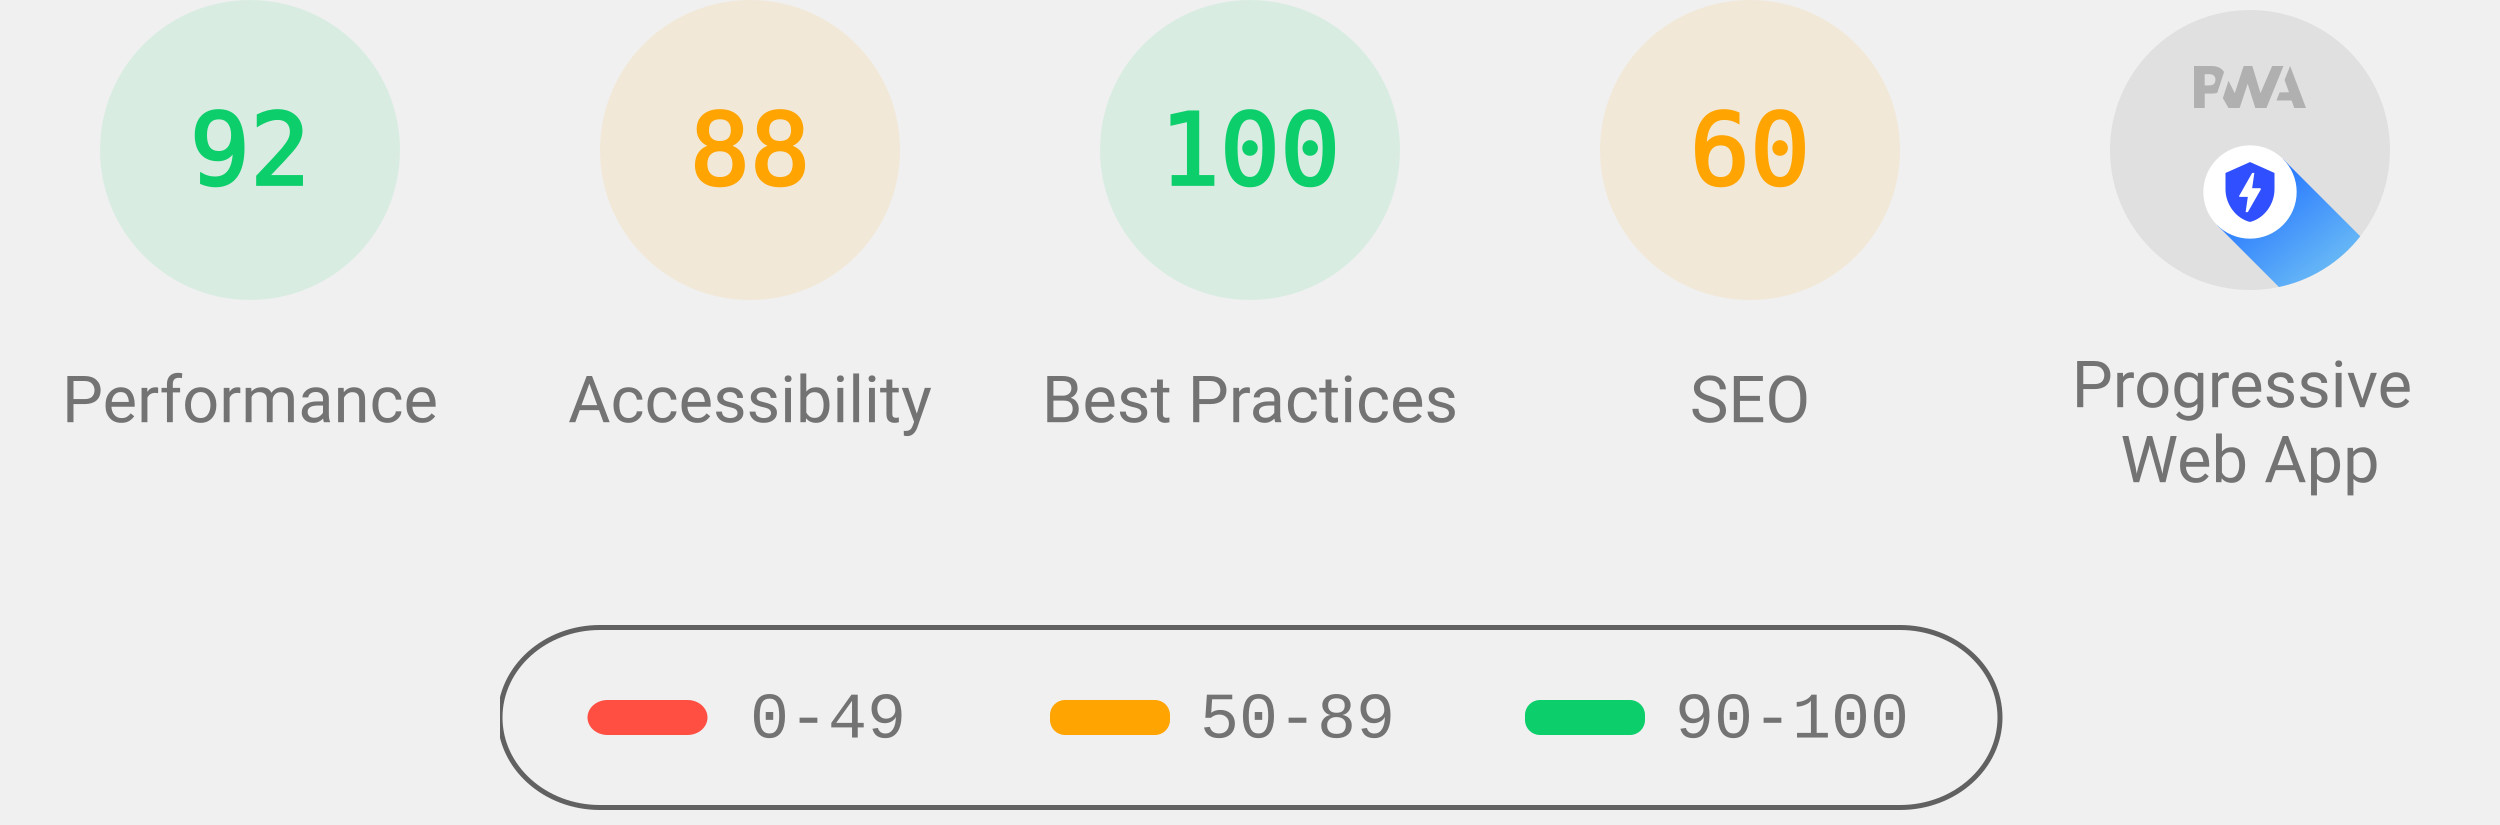
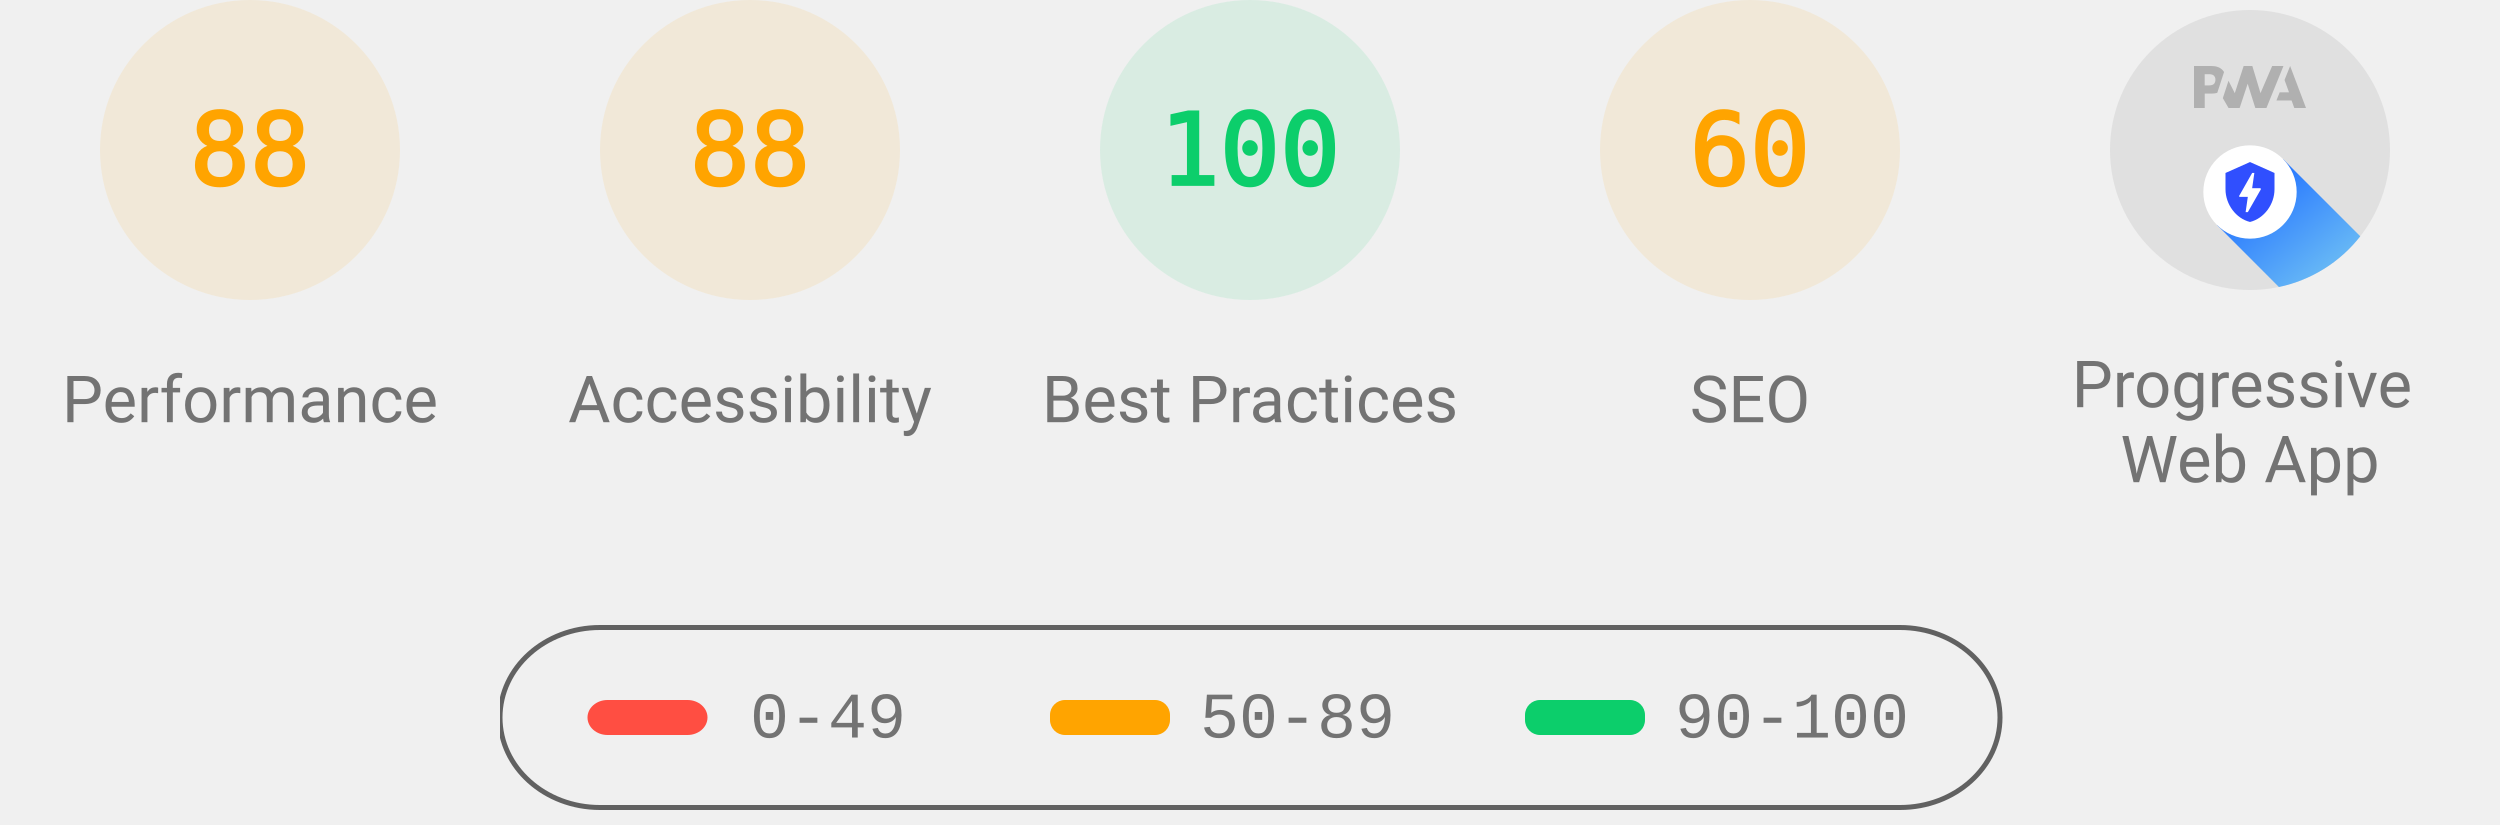
<svg xmlns="http://www.w3.org/2000/svg" class="theme--agnostic" fill="none" width="1000" height="330">
  <style>
			.gauge-base {
				opacity: 0.1
			}

			.gauge-arc {
				fill: none;
				animation-delay: 250ms;
				stroke-linecap: round;
				transform: rotate(-90deg);
				transform-origin: 100px 60px;
				animation: load-gauge 1s ease forwards
			}

			.guage-text {
				font-size: 40px;
				font-family: monospace;
				text-align: center
			}

			.guage-red {
				color: #ff4e42;
				fill: #ff4e42;
				stroke: #ff4e42
			}
			.guage-orange {
				color: #ffa400;
				fill: #ffa400;
				stroke: #ffa400
			}
			.guage-green {
				color: #0cce6b;
				fill: #0cce6b;
				stroke: #0cce6b
			}
			.theme--agnostic .guage-undefined {
				color: #5c5c5c;
				fill: #5c5c5c;
				stroke: #5c5c5c
			}
			.theme--light .guage-undefined {
				color: #1e1e1e;
				fill: #1e1e1e;
				stroke: #1e1e1e
			}
			.theme--dark .guage-undefined {
				color: #f5f5f5;
				fill: #f5f5f5;
				stroke: #f5f5f5
			}

			.guage-title {
				stroke: none;
				font-size: 26px;
				line-height: 26px;
				font-family: Roboto, Halvetica, Arial, sans-serif
			}
			.metric.guage-title {
				font-family: 'Courier New', Courier, monospace
			}
			.theme--agnostic .guage-title {
				color: #737373;
				fill: #737373
			}
			.theme--light .guage-title {
				color: #212121;
				fill: #212121
			}
			.theme--dark .guage-title {
				color: #f5f5f5;
				fill: #f5f5f5
			}

			@keyframes load-gauge {
				from {
					stroke-dasharray: 0 352.858
				}
			}
			.lh-gauge--pwa__disc {
				fill: #e0e0e0
			}
			.lh-gauge--pwa__logo {
				position: relative;
				fill: #b0b0b0
			}
			.lh-gauge--pwa__invisible {
				display: none
			}
			.lh-gauge--pwa__visible {
				display: inline
			}
			.guage-invisible {
				display: none
			}
			.lh-gauge--pwa__logo--primary-color {
				fill: #304ffe
			}
			.theme--agnostic .lh-gauge--pwa__logo--secondary-color {
				fill: #787878
			}
			.theme--light .lh-gauge--pwa__logo--secondary-color {
				fill: #3d3d3d
			}
			.theme--dark .lh-gauge--pwa__logo--secondary-color {
				fill: #d8b6b6
			}
			.theme--light #svg_2 {
				stroke: #00000022
			}
			.theme--agnostic #svg_2 {
				stroke: #616161
			}
			.theme--light #svg_2 {
				stroke: #00000022
			}
			.theme--dark #svg_2 {
				stroke: #f5f5f566
			}
		</style>
-   <svg class="guage-div guage-perf guage-green" viewBox="0 0 200 200" width="200" height="200" x="0" y="0">
-     <circle class="gauge-base" r="56" cx="100" cy="60" stroke-width="8" />
-     <circle class="gauge-arc guage-arc-1" r="56" cx="100" cy="60" stroke-width="8" style="stroke-dasharray: 323.709, 351.858;" />
-     <text class="guage-text" x="100px" y="60px" alignment-baseline="central" dominant-baseline="central" text-anchor="middle">92</text>
+   <svg class="guage-div guage-perf guage-orange" viewBox="0 0 200 200" width="200" height="200" x="0" y="0">
+     <circle class="gauge-base" r="56" cx="100" cy="60" stroke-width="8" />
+     <circle class="gauge-arc guage-arc-1" r="56" cx="100" cy="60" stroke-width="8" style="stroke-dasharray: 309.635, 351.858;" />
+     <text class="guage-text" x="100px" y="60px" alignment-baseline="central" dominant-baseline="central" text-anchor="middle">88</text>
    <text class="guage-title" x="100px" y="160px" alignment-baseline="central" dominant-baseline="central" text-anchor="middle">Performance</text>
  </svg>,<svg class="guage-div guage-perf guage-orange" viewBox="0 0 200 200" width="200" height="200" x="200" y="0">
    <circle class="gauge-base" r="56" cx="100" cy="60" stroke-width="8" />
    <circle class="gauge-arc guage-arc-1" r="56" cx="100" cy="60" stroke-width="8" style="stroke-dasharray: 309.635, 351.858;" />
    <text class="guage-text" x="100px" y="60px" alignment-baseline="central" dominant-baseline="central" text-anchor="middle">88</text>
    <text class="guage-title" x="100px" y="160px" alignment-baseline="central" dominant-baseline="central" text-anchor="middle">Accessibility</text>
  </svg>,<svg class="guage-div guage-perf guage-green" viewBox="0 0 200 200" width="200" height="200" x="400" y="0">
    <circle class="gauge-base" r="56" cx="100" cy="60" stroke-width="8" />
    <circle class="gauge-arc guage-arc-1" r="56" cx="100" cy="60" stroke-width="8" style="stroke-dasharray: 351.858, 351.858;" />
    <text class="guage-text" x="100px" y="60px" alignment-baseline="central" dominant-baseline="central" text-anchor="middle">100</text>
    <text class="guage-title" x="100px" y="160px" alignment-baseline="central" dominant-baseline="central" text-anchor="middle">Best Practices</text>
  </svg>,<svg class="guage-div guage-perf guage-orange" viewBox="0 0 200 200" width="200" height="200" x="600" y="0">
    <circle class="gauge-base" r="56" cx="100" cy="60" stroke-width="8" />
    <circle class="gauge-arc guage-arc-1" r="56" cx="100" cy="60" stroke-width="8" style="stroke-dasharray: 211.115, 351.858;" />
    <text class="guage-text" x="100px" y="60px" alignment-baseline="central" dominant-baseline="central" text-anchor="middle">60</text>
    <text class="guage-title" x="100px" y="160px" alignment-baseline="central" dominant-baseline="central" text-anchor="middle">SEO</text>
  </svg>,<svg class="guage-div guage-pwa" viewBox="0 0 200 200" width="200" height="200" x="800" y="0">
    <svg viewBox="0 0 60 60" width="112" height="112" x="44" y="4">
      <defs>
        <linearGradient id="lh-gauge--pwa__check-circle__gradient-0" x1="50%" y1="0%" x2="50%" y2="100%">
          <stop stop-color="#00C852" offset="0%" />
          <stop stop-color="#009688" offset="100%" />
        </linearGradient>
        <linearGradient id="lh-gauge--pwa__installable__shadow-gradient-0" x1="76.056%" x2="24.111%" y1="82.995%" y2="24.735%">
          <stop stop-color="#A5D6A7" offset="0%" />
          <stop stop-color="#80CBC4" offset="100%" />
        </linearGradient>
        <linearGradient id="lh-gauge--pwa__fast-reliable__shadow-gradient-0" x1="76.056%" y1="82.995%" x2="25.678%" y2="26.493%">
          <stop stop-color="#64B5F6" offset="0%" />
          <stop stop-color="#2979FF" offset="100%" />
        </linearGradient>
        <g id="lh-gauge--pwa__fast-reliable-badge-0">
          <circle fill="#FFFFFF" cx="10" cy="10" r="10" />
          <path fill="#304FFE" d="M10 3.58l5.25 2.34v3.5c0 3.23-2.24 6.26-5.25 7-3.01-.74-5.25-3.77-5.25-7v-3.5L10 3.58zm-.47 10.74l2.76-4.83.03-.07c.04-.08 0-.24-.22-.24h-1.64l.47-3.26h-.47l-2.7 4.77c-.02.01.05-.1-.04.05-.09.16-.1.31.18.31h1.63l-.47 3.27h.47z" />
        </g>
        <g id="lh-gauge--pwa__installable-badge-0">
          <circle fill="#FFFFFF" cx="10" cy="10" r="10" />
          <path fill="#009688" d="M10 4.167A5.835 5.835 0 0 0 4.167 10 5.835 5.835 0 0 0 10 15.833 5.835 5.835 0 0 0 15.833 10 5.835 5.835 0 0 0 10 4.167zm2.917 6.416h-2.334v2.334H9.417v-2.334H7.083V9.417h2.334V7.083h1.166v2.334h2.334v1.166z" />
        </g>
      </defs>
      <g stroke="none" fill-rule="nonzero">
        <circle class="lh-gauge--pwa__disc" cx="30" cy="30" r="30" />
        <g class="lh-gauge--pwa__logo">
          <path d="M35.66 19.39l.7-1.75h2L37.4 15 38.6 12l3.4 9h-2.51l-.58-1.61z" />
          <path d="M33.52 21l3.65-9h-2.42l-2.5 5.82L30.5 12h-1.86l-1.9 5.82-1.35-2.65-1.21 3.72L25.4 21h2.38l1.72-5.2 1.64 5.2z" />
          <path fill-rule="nonzero" d="M20.3 17.91h1.48c.45 0 .85-.05 1.2-.15l.39-1.18 1.07-3.3a2.64 2.64 0 0 0-.28-.37c-.55-.6-1.36-.91-2.42-.91H18v9h2.3V17.9zm1.96-3.84c.22.22.33.5.33.87 0 .36-.1.65-.29.87-.2.23-.59.35-1.15.35h-.86v-2.41h.87c.52 0 .89.1 1.1.32z" />
        </g>
        <rect class="lh-gauge--pwa__component lh-gauge--pwa__na-line lh-gauge--pwa__invisible" fill="#FFFFFF" x="20" y="32" width="20" height="4" rx="2" />
        <g class="lh-gauge--pwa__component lh-gauge--pwa__fast-reliable-badge lh-gauge--pwa__visible" transform="translate(20, 29)">
          <path fill="url(#lh-gauge--pwa__fast-reliable__shadow-gradient-0)" d="M33.63 19.49A30 30 0 0 1 16.2 30.36L3 17.14 17.14 3l16.49 16.49z" />
          <use href="#lh-gauge--pwa__fast-reliable-badge-0" />
        </g>
        <g class="lh-gauge--pwa__component lh-gauge--pwa__installable-badge lh-gauge--pwa__invisible" transform="translate(20, 29)">
          <path fill="url(#lh-gauge--pwa__installable__shadow-gradient-0)" d="M33.629 19.487c-4.272 5.453-10.391 9.39-17.415 10.869L3 17.142 17.142 3 33.63 19.487z" />
          <use href="#lh-gauge--pwa__installable-badge-0" />
        </g>
        <g class="lh-gauge--pwa__component lh-gauge--pwa__fast-reliable-installable-badges lh-gauge--pwa__invisible">
          <g transform="translate(8, 29)">
            <path fill="url(#lh-gauge--pwa__fast-reliable__shadow-gradient-0)" d="M16.321 30.463L3 17.143 17.142 3l22.365 22.365A29.864 29.864 0 0 1 22 31c-1.942 0-3.84-.184-5.679-.537z" />
            <use href="#lh-gauge--pwa__fast-reliable-badge-0" />
          </g>
          <g transform="translate(32, 29)">
            <path fill="url(#lh-gauge--pwa__installable__shadow-gradient-0)" d="M25.982 11.84a30.107 30.107 0 0 1-13.08 15.203L3 17.143 17.142 3l8.84 8.84z" />
            <use href="#lh-gauge--pwa__installable-badge-0" />
          </g>
        </g>
        <g class="lh-gauge--pwa__component lh-gauge--pwa__check-circle lh-gauge--pwa__invisible" transform="translate(18, 28)">
          <circle fill="#FFFFFF" cx="12" cy="12" r="12" />
          <path fill="url(#lh-gauge--pwa__check-circle__gradient-0)" d="M12 2a10 10 0 1 0 0 20 10 10 0 0 0 0-20zm-2 15l-5-5 1.41-1.41L10 14.17l7.59-7.59L19 8l-9 9z" />
        </g>
      </g>
    </svg>
    <text class="guage-title" y="160px" alignment-baseline="central" dominant-baseline="central" text-anchor="middle">
      <tspan x="100px" dy="-6px">Progressive</tspan>
      <tspan x="100px" dy="30px">Web App</tspan>
    </text>
  </svg>
  <svg width="604" height="76" x="200" y="250">
    <g>
      <rect fill="none" id="canvas_background" height="80" width="604" y="-1" x="-1" />
      <g display="none" overflow="visible" y="0" x="0" height="100%" width="100%" id="canvasGrid">
        <rect fill="url(#gridpattern)" stroke-width="0" y="0" x="0" height="100%" width="100%" />
      </g>
    </g>
    <g>
      <rect fill-opacity="0" stroke-width="2" rx="40" id="svg_2" height="72" width="600" y="1" x="0" fill="#000000" />
      <rect stroke="#000" rx="8" id="svg_3" height="14" width="48" y="30" x="35" stroke-opacity="null" stroke-width="0" fill="#ff4e42" />
      <rect stroke="#000" rx="6" id="svg_4" height="14" width="48" y="30" x="220" stroke-opacity="null" stroke-width="0" fill="#ffa400" />
      <rect stroke="#000" rx="6" id="svg_5" height="14" width="48" y="30" x="410" stroke-opacity="null" stroke-width="0" fill="#0cce6b" />
      <text class="metric guage-title" xml:space="preserve" text-anchor="start" font-size="26" id="svg_6" y="45" x="100" stroke-opacity="null" stroke-width="0" stroke="#000">0-49</text>
      <text class="metric guage-title" xml:space="preserve" text-anchor="start" font-size="26" id="svg_7" y="45" x="280" stroke-opacity="null" stroke-width="0" stroke="#000">50-89</text>
      <text class="metric guage-title" xml:space="preserve" text-anchor="start" font-size="26" id="svg_8" y="45" x="470" stroke-opacity="null" stroke-width="0" stroke="#000">90-100</text>
    </g>
  </svg>
</svg>
